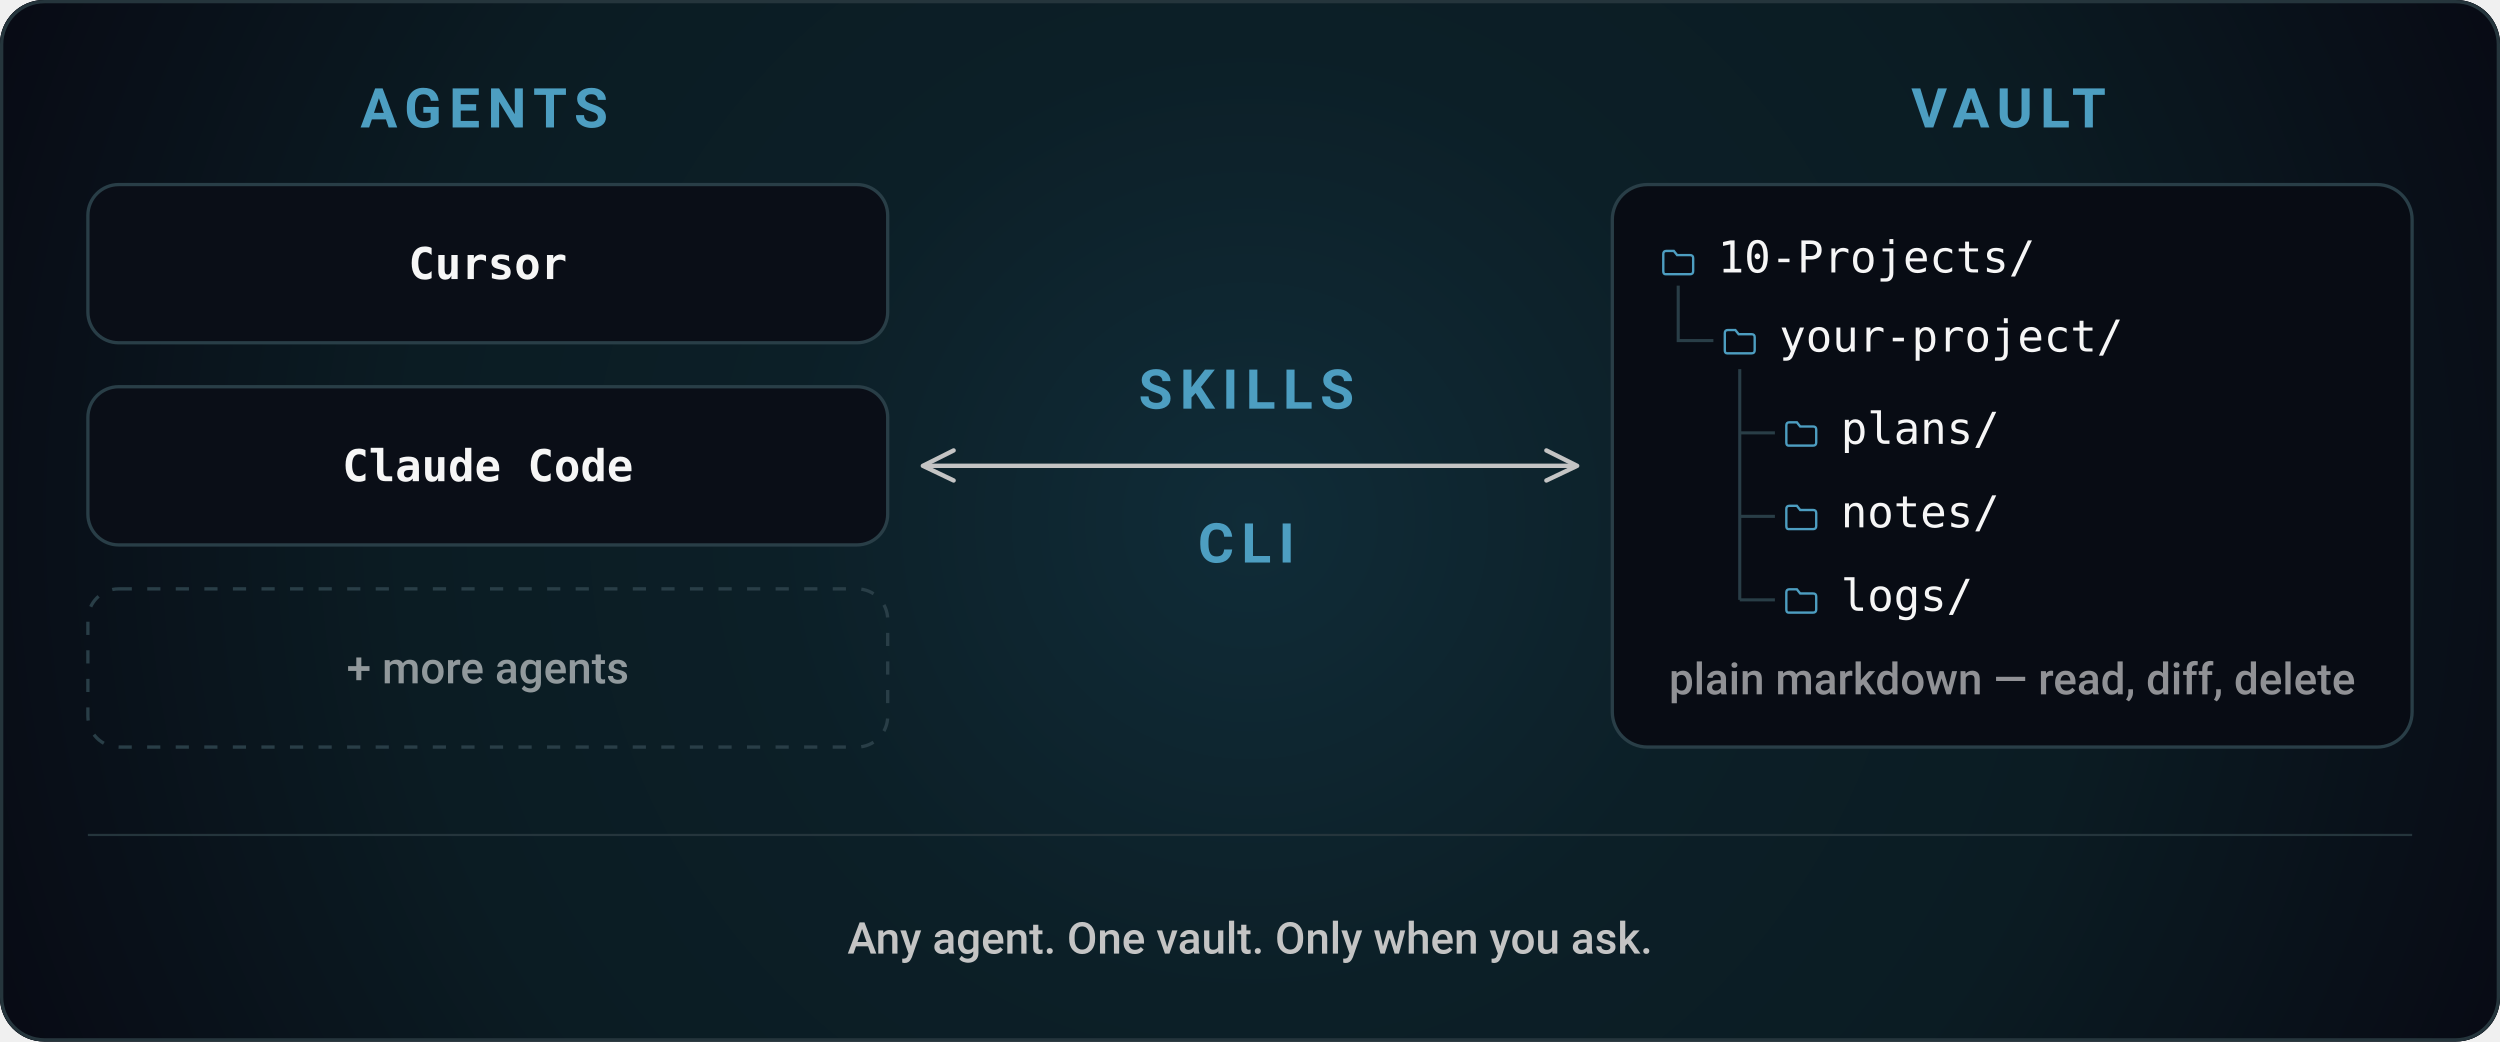
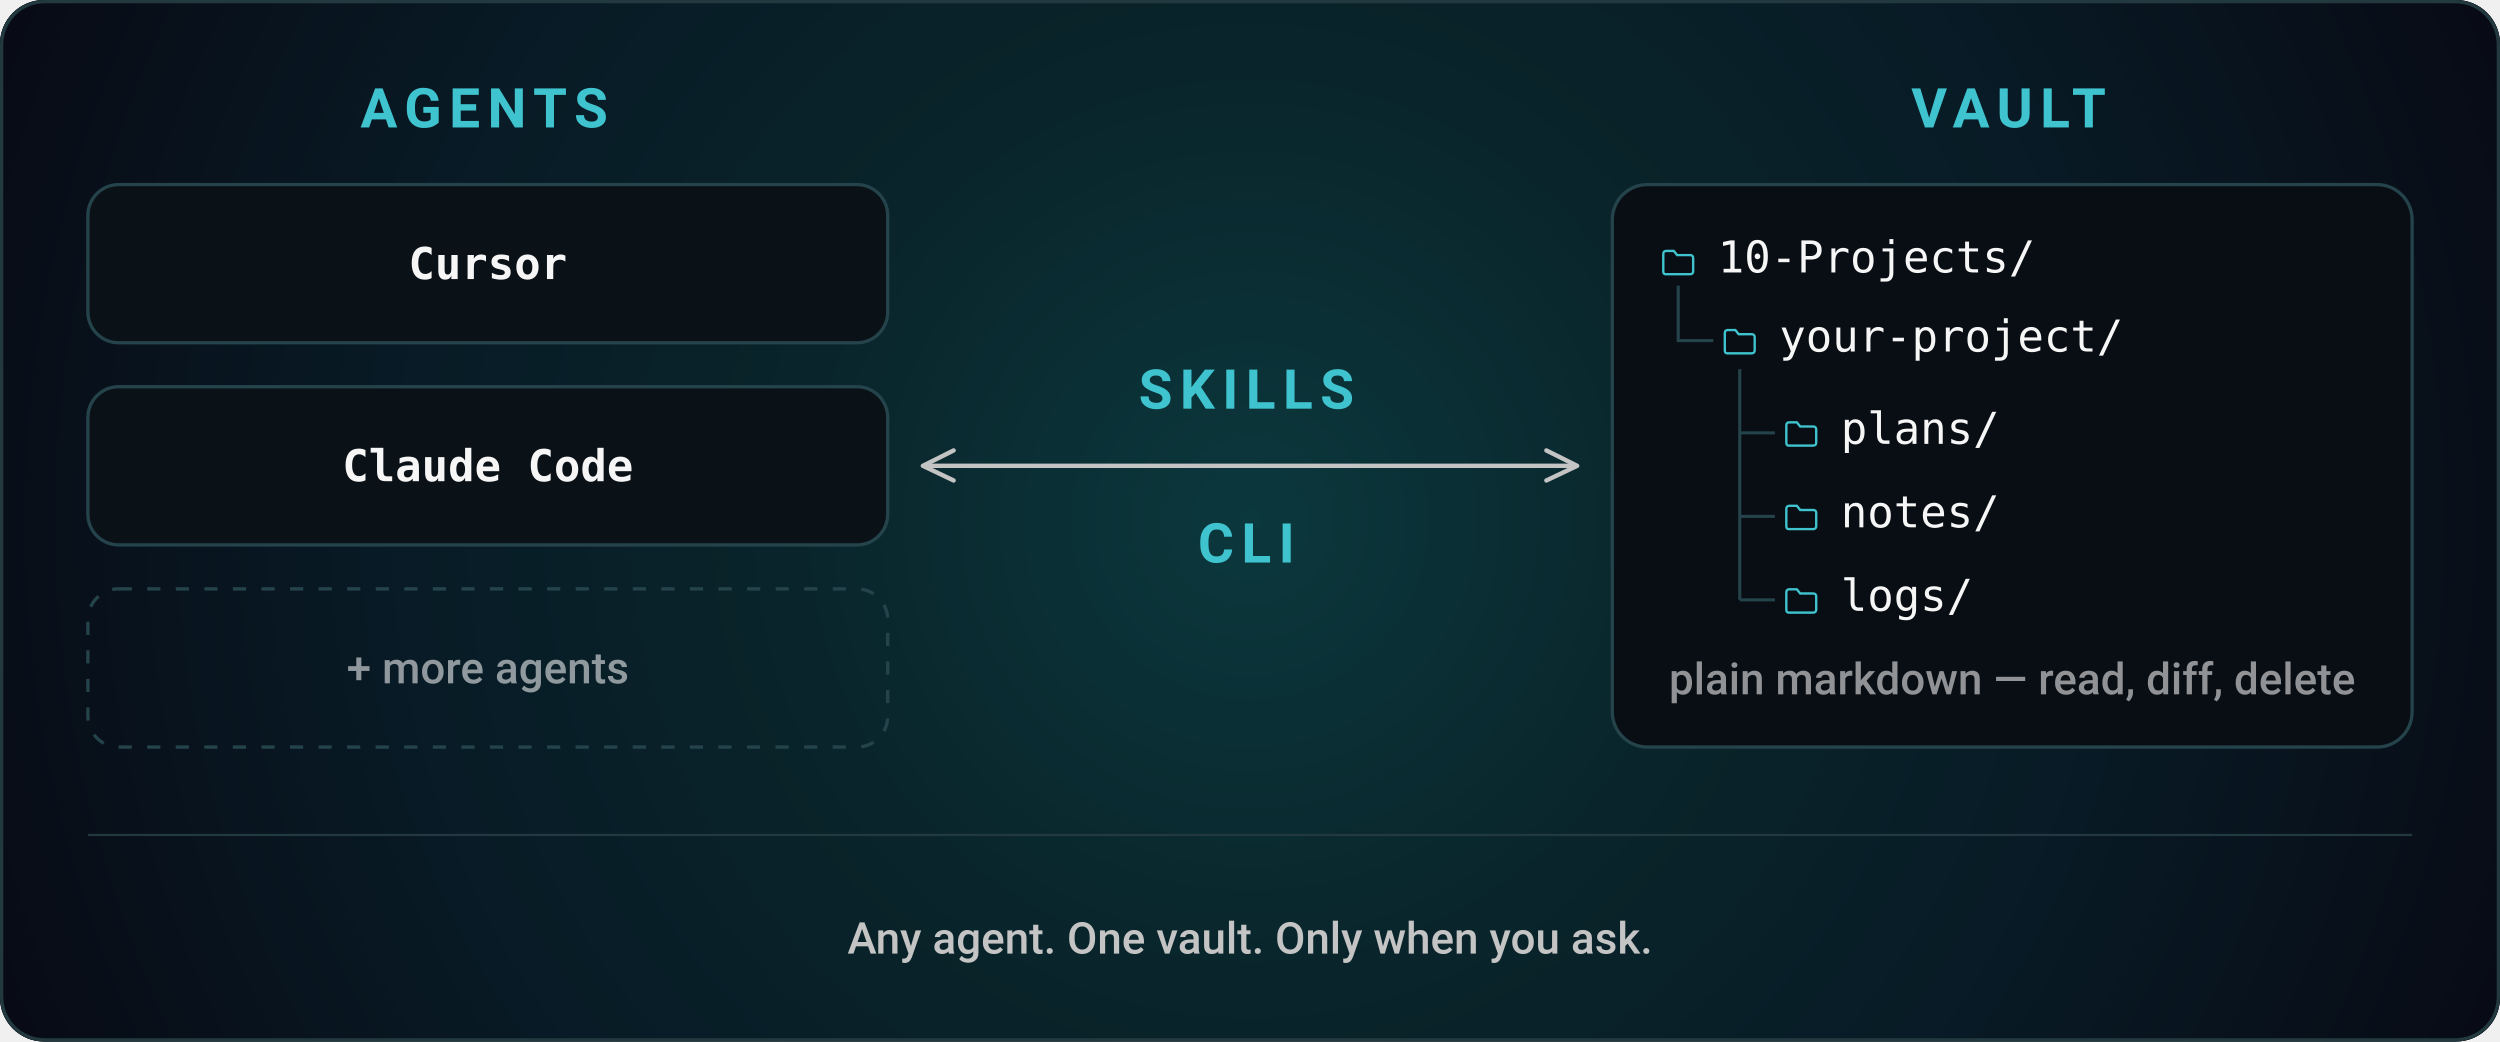
<svg xmlns="http://www.w3.org/2000/svg" width="1024" height="426.6" viewBox="0 0 1024 426.6" role="img" aria-labelledby="what-title what-desc" font-family="system-ui, -apple-system, 'Segoe UI', Roboto, Helvetica, Arial, sans-serif" text-rendering="geometricPrecision">
  <defs>
    <radialGradient id="glow" cx="512" cy="213.3" r="558" gradientUnits="userSpaceOnUse">
-       <stop offset="0" stop-color="#102C38" />
-       <stop offset="0.35" stop-color="#0C1F27" />
-       <stop offset="0.62" stop-color="#0B1C23" />
+       <stop offset="0" stop-color="#0B383D" />
+       <stop offset="0.35" stop-color="#09242A" />
+       <stop offset="0.62" stop-color="#081B26" />
      <stop offset="1" stop-color="#080A14" />
    </radialGradient>
    <symbol id="folder" viewBox="0 0 16 13">
      <path class="folder" d="M1.2 2.6q0-1.4 1.4-1.4h3.4l1.5 1.9h5.9q1.4 0 1.4 1.4v5.9q0 1.4-1.4 1.4H2.2q-1 0-1-1.4z" />
    </symbol>
  </defs>
  <style>
    .bg { fill: #080A14; }
    .glow { fill: url(#glow); }
-     .frame { fill: none; stroke: #25353C; stroke-width: 1.35; }
-     .card { fill: #0A0E17; stroke: #293E47; stroke-width: 1.35; }
-     .card-dash { fill: none; stroke: #293E47; stroke-width: 1.35; stroke-dasharray: 5.4 6.3; }
-     .panel { fill: #080C14; stroke: #293E47; stroke-width: 1.35; }
+     .frame { fill: none; stroke: #223A3F; stroke-width: 1.35; }
+     .card { fill: #0A1117; stroke: #25434B; stroke-width: 1.35; }
+     .card-dash { fill: none; stroke: #25434B; stroke-width: 1.35; stroke-dasharray: 5.4 6.3; }
+     .panel { fill: #080E14; stroke: #25434B; stroke-width: 1.35; }
    .mono { font-family: ui-monospace, SFMono-Regular, Menlo, Consolas, monospace; }

-     .kicker { fill: #4D9EC1; font-size: 22.5px; font-weight: 600; letter-spacing: 3.06px; }
+     .kicker { fill: #3FC4CF; font-size: 22.5px; font-weight: 600; letter-spacing: 3.06px; }
    .name { fill: #F6F6F6; font-size: 18px; font-weight: 600; }
    .more { fill: #FFFFFF; fill-opacity: 0.55; font-size: 18px; font-weight: 500; }
    .caption { fill: #C4C4C4; font-size: 18px; font-weight: 500; }
    .file { fill: #F6F6F6; font-size: 18px; }
    .note { fill: #FFFFFF; fill-opacity: 0.55; font-size: 18px; font-weight: 500; }

    .arrow { fill: none; stroke: #C4C4C4; stroke-width: 1.8; stroke-linecap: round; stroke-linejoin: round; }
-     .tree { fill: none; stroke: #293E47; stroke-width: 1.26; }
-     .folder { fill: none; stroke: #4D9EC1; stroke-width: 1.08; }
-     .rule { fill: none; stroke: #25353C; stroke-width: 0.9; }
+     .tree { fill: none; stroke: #25434B; stroke-width: 1.26; }
+     .folder { fill: none; stroke: #3FC4CF; stroke-width: 1.08; }
+     .rule { fill: none; stroke: #223A3F; stroke-width: 0.9; }
  </style>
  <rect class="bg" width="1024" height="426.6" rx="18" />
  <rect class="glow" width="1024" height="426.6" rx="18" />
  <rect class="frame" x="0.675" y="0.675" width="1022.65" height="425.25" rx="17.55" />
  <text class="kicker" x="198.3" y="52.2" text-anchor="middle">AGENTS</text>
  <rect class="card" x="36" y="75.6" width="327.6" height="64.8" rx="12.6" />
  <text class="name mono" x="199.8" y="114.3" text-anchor="middle">Cursor</text>
  <rect class="card" x="36" y="158.4" width="327.6" height="64.8" rx="12.6" />
  <text class="name mono" x="199.8" y="197.1" text-anchor="middle">Claude Code</text>
  <rect class="card-dash" x="36" y="241.2" width="327.6" height="64.8" rx="12.6" />
  <text class="more" x="199.8" y="279.9" text-anchor="middle">+ more agents</text>
  <text class="kicker" x="510.5" y="167.4" text-anchor="middle">SKILLS</text>
  <path class="arrow" d="M380 190.8H644" />
  <path class="arrow" d="M390.6 184.5L378 190.8L390.6 196.8" />
  <path class="arrow" d="M633.4 184.5L646 190.8L633.4 196.8" />
  <text class="kicker" x="510.5" y="230.4" text-anchor="middle">CLI</text>
  <text class="kicker" x="822.7" y="52.2" text-anchor="middle">VAULT</text>
  <rect class="panel" x="660.4" y="75.6" width="327.6" height="230.4" rx="14.4" />
  <use href="#folder" x="680.2" y="101.7" width="14.4" height="11.7" />
  <text class="file mono" x="703.6" y="111.6">10-Projects/</text>
  <path class="tree" d="M687.4 117v22.5h14.4" />
  <use href="#folder" x="705.4" y="134.1" width="14.4" height="11.7" />
  <text class="file mono" x="728.8" y="144">your-project/</text>
  <path class="tree" d="M712.6 151.2v94.5" />
  <path class="tree" d="M712.6 177.3h14.4M712.6 211.5h14.4M712.6 245.7h14.4" />
  <use href="#folder" x="730.6" y="171.9" width="14.4" height="11.7" />
  <text class="file mono" x="754" y="181.8">plans/</text>
  <use href="#folder" x="730.6" y="206.1" width="14.4" height="11.7" />
  <text class="file mono" x="754" y="216">notes/</text>
  <use href="#folder" x="730.6" y="240.3" width="14.4" height="11.7" />
  <text class="file mono" x="754" y="250.2">logs/</text>
  <text class="note" x="824.2" y="284.4" text-anchor="middle">plain markdown — read, diff, delete</text>
  <path class="rule" d="M36 342h952" />
  <text class="caption" x="512" y="390.6" text-anchor="middle">Any agent. One vault. Only when you ask.</text>
</svg>
